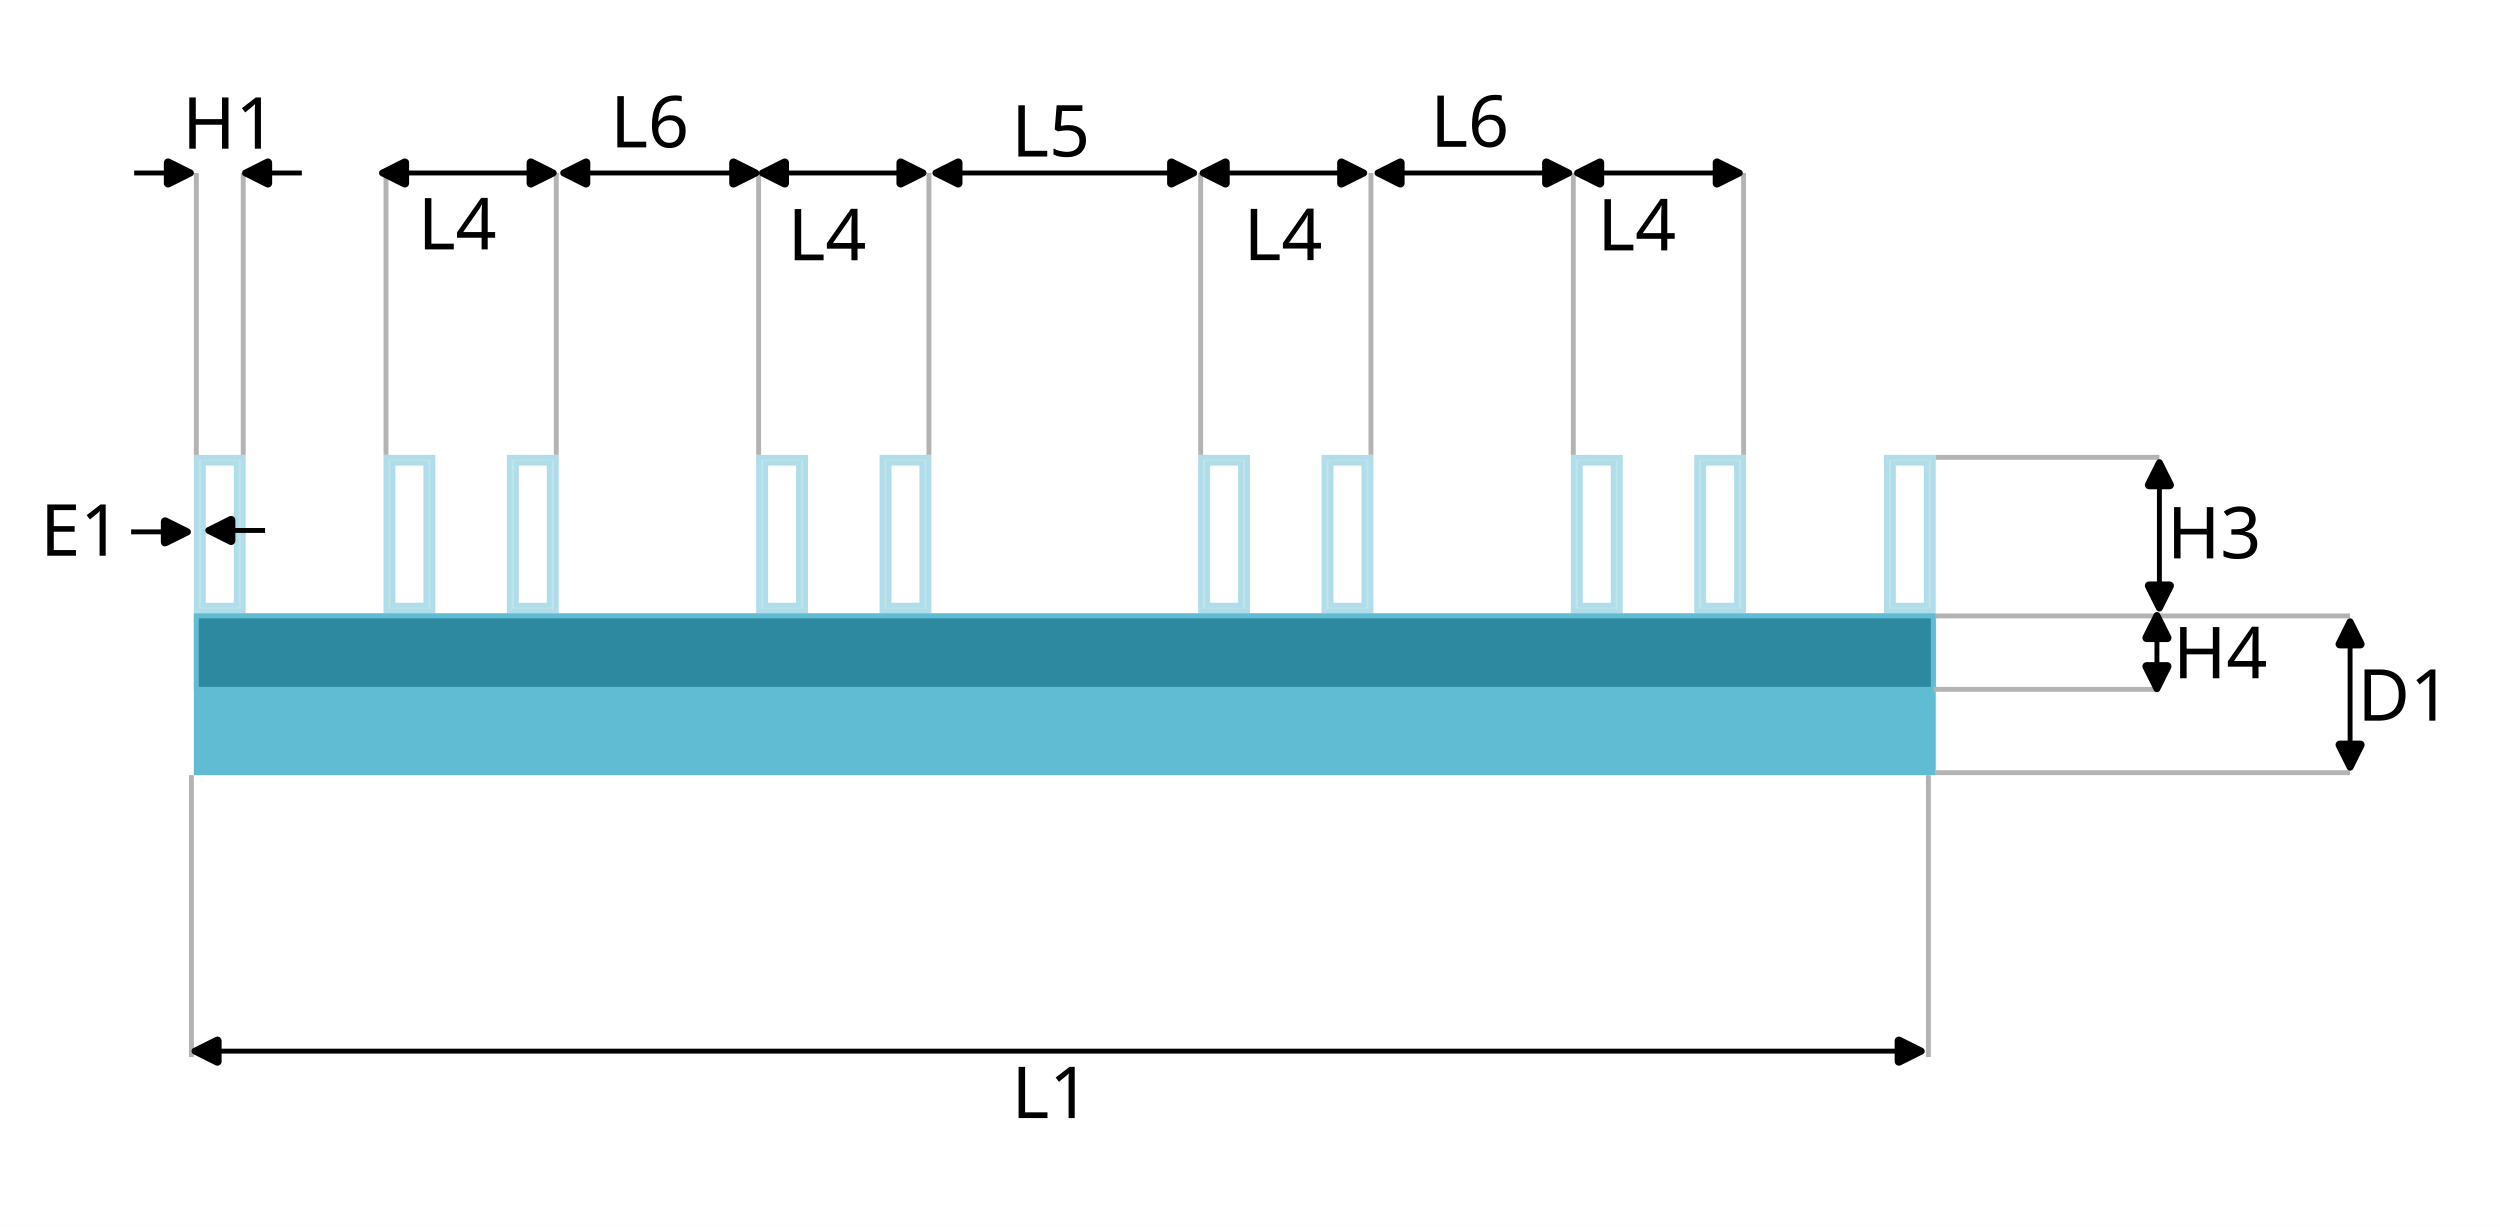
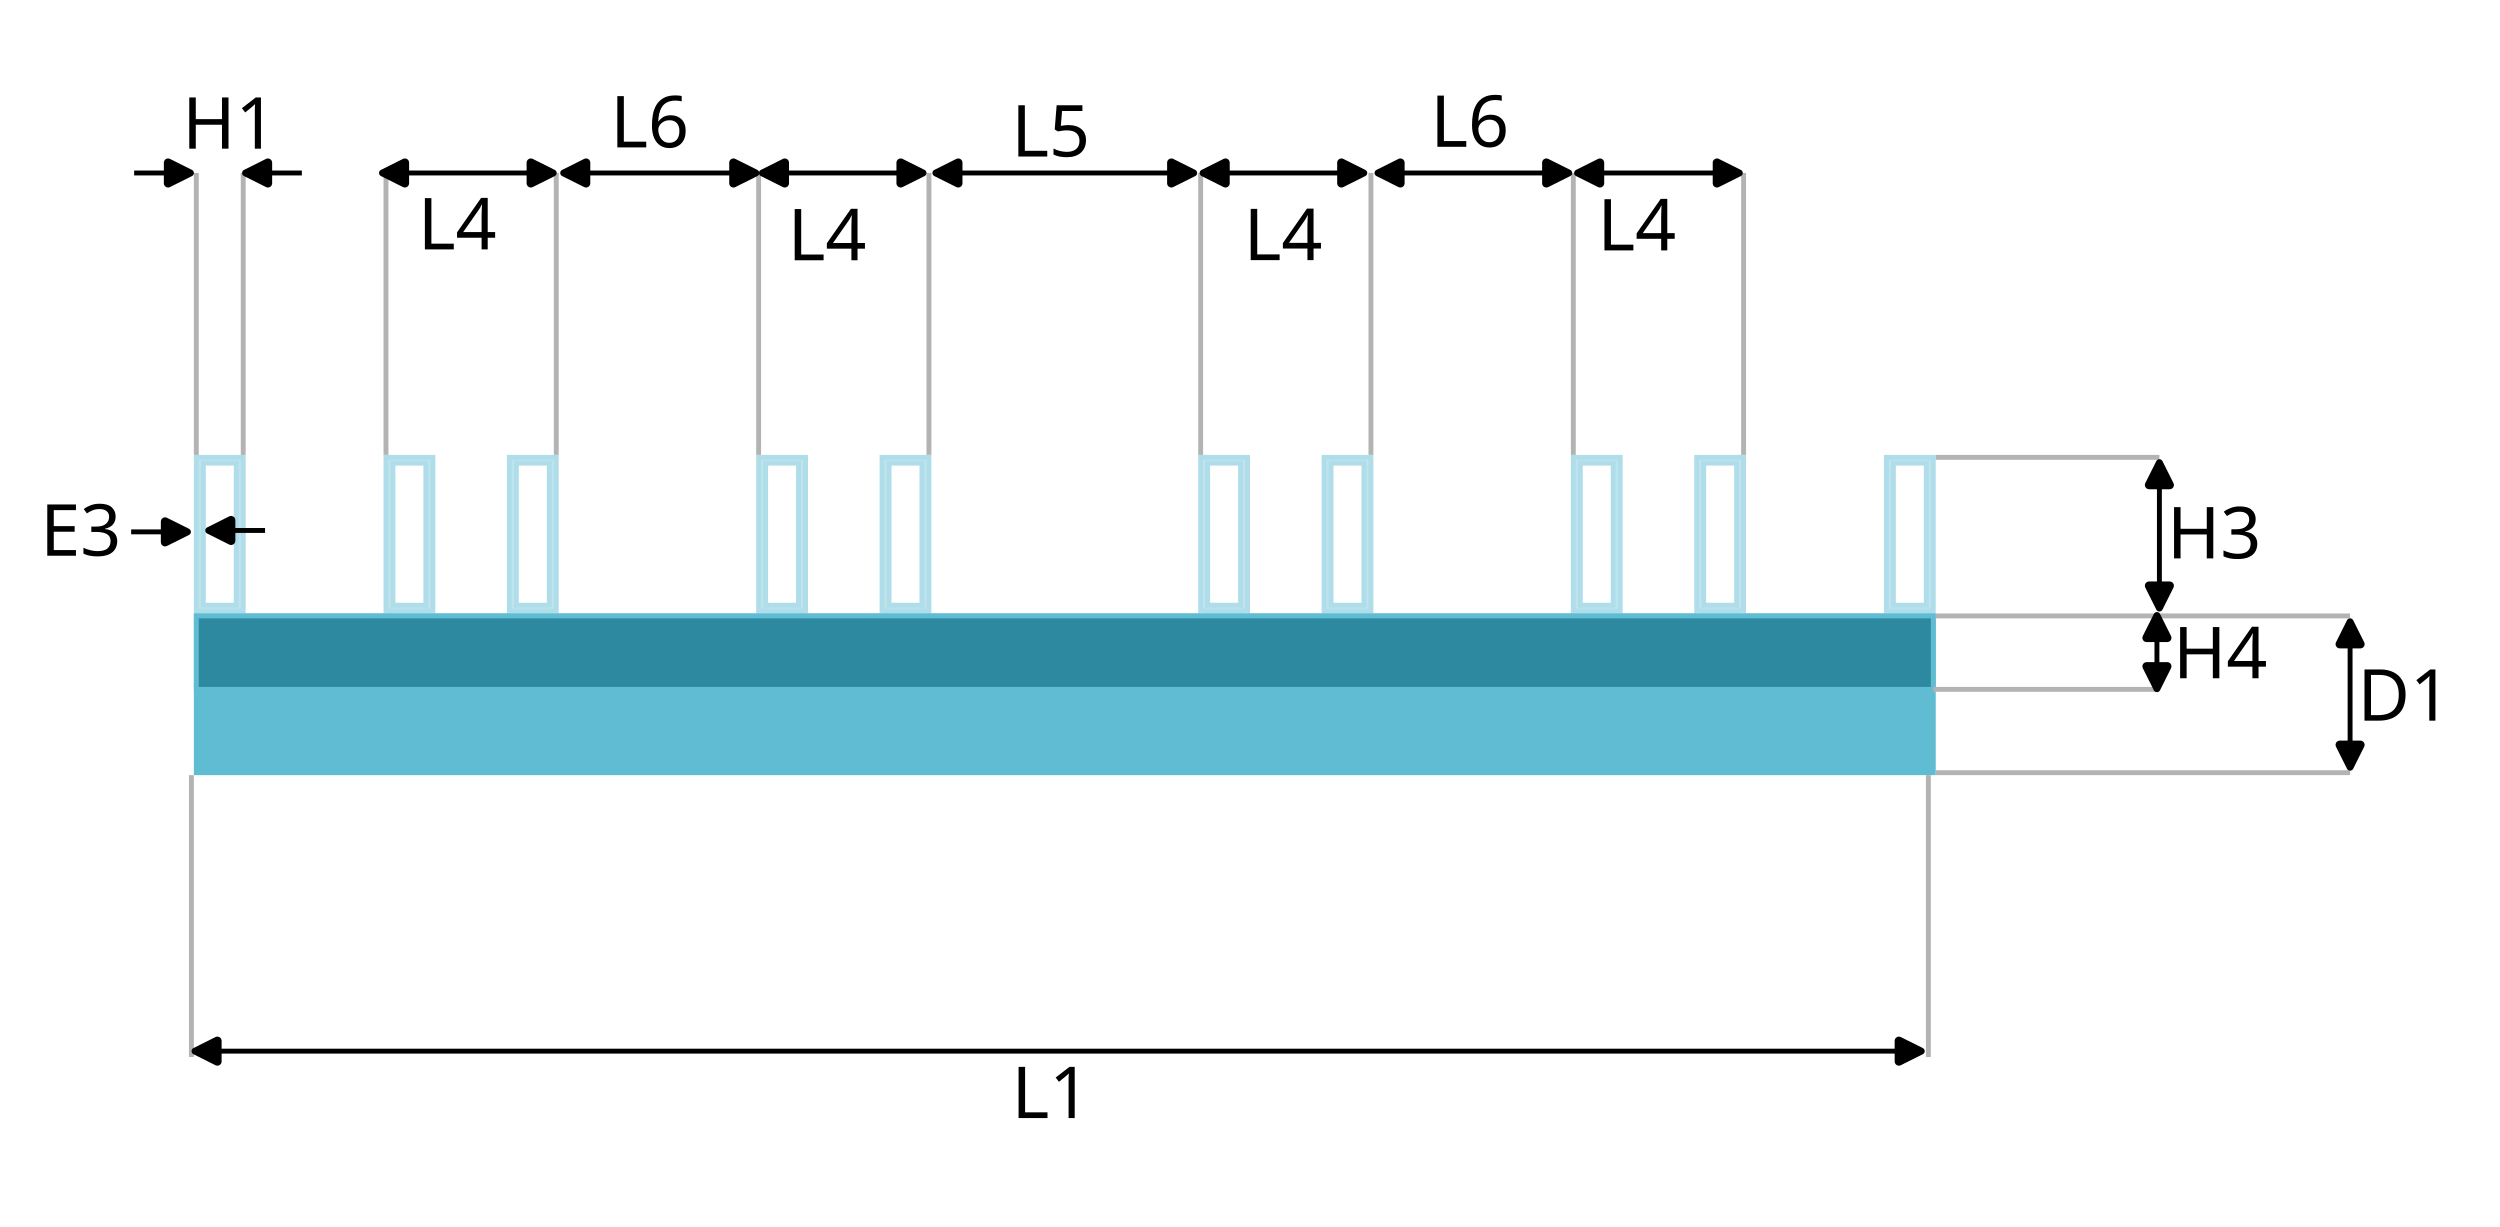
<svg xmlns="http://www.w3.org/2000/svg" width="510.927" height="250.752" viewBox="0 0 135.183 66.345" version="1.1" id="svg1">
  <defs id="defs1">
    <rect x="472.694" y="1240.816" width="35.291" height="24.366" id="rect16" />
    <marker style="overflow:visible" id="RoundedArrow-6-2-0-1-3-3-3-7-7" refX="0" refY="0" orient="auto-start-reverse" markerWidth="1" markerHeight="1" viewBox="0 0 1 1" preserveAspectRatio="xMidYMid">
      <path transform="scale(0.7)" d="m -0.211,-4.106 6.422,3.211 a 1,1 90 0 1 0,1.789 L -0.211,4.106 A 1.236,1.236 31.717 0 1 -2,3 v -6 a 1.236,1.236 148.283 0 1 1.789,-1.106 z" style="fill:context-stroke;fill-rule:evenodd;stroke:none" id="path8-5-9-9-5-0-1-3-8-5" />
    </marker>
    <marker style="overflow:visible" id="RoundedArrow-6-2-0-1-3-3-3-8-9-3" refX="0" refY="0" orient="auto-start-reverse" markerWidth="1" markerHeight="1" viewBox="0 0 1 1" preserveAspectRatio="xMidYMid">
      <path transform="scale(0.7)" d="m -0.211,-4.106 6.422,3.211 a 1,1 90 0 1 0,1.789 L -0.211,4.106 A 1.236,1.236 31.717 0 1 -2,3 v -6 a 1.236,1.236 148.283 0 1 1.789,-1.106 z" style="fill:context-stroke;fill-rule:evenodd;stroke:none" id="path8-5-9-9-5-0-1-3-9-0-5" />
    </marker>
    <rect x="377.277" y="898.374" width="52.218" height="35.378" id="rect14-6" />
    <rect x="77.347" y="662.314" width="84.737" height="47.255" id="rect8-2" />
    <marker style="overflow:visible" id="RoundedArrow-6-2-0-1-3-3-3-8-9-3-3" refX="0" refY="0" orient="auto-start-reverse" markerWidth="1" markerHeight="1" viewBox="0 0 1 1" preserveAspectRatio="xMidYMid">
      <path transform="scale(0.7)" d="m -0.211,-4.106 6.422,3.211 a 1,1 90 0 1 0,1.789 L -0.211,4.106 A 1.236,1.236 31.717 0 1 -2,3 v -6 a 1.236,1.236 148.283 0 1 1.789,-1.106 z" style="fill:context-stroke;fill-rule:evenodd;stroke:none" id="path8-5-9-9-5-0-1-3-9-0-5-7" />
    </marker>
    <marker style="overflow:visible" id="RoundedArrow-6-2-0-1-3-3-3-7-7-5" refX="0" refY="0" orient="auto-start-reverse" markerWidth="1" markerHeight="1" viewBox="0 0 1 1" preserveAspectRatio="xMidYMid">
      <path transform="scale(0.7)" d="m -0.211,-4.106 6.422,3.211 a 1,1 90 0 1 0,1.789 L -0.211,4.106 A 1.236,1.236 31.717 0 1 -2,3 v -6 a 1.236,1.236 148.283 0 1 1.789,-1.106 z" style="fill:context-stroke;fill-rule:evenodd;stroke:none" id="path8-5-9-9-5-0-1-3-8-5-9" />
    </marker>
    <marker style="overflow:visible" id="RoundedArrow-6-2-04-2-3" refX="0" refY="0" orient="auto-start-reverse" markerWidth="1" markerHeight="1" viewBox="0 0 1 1" preserveAspectRatio="xMidYMid">
      <path transform="scale(0.7)" d="m -0.211,-4.106 6.422,3.211 a 1,1 90 0 1 0,1.789 L -0.211,4.106 A 1.236,1.236 31.717 0 1 -2,3 v -6 a 1.236,1.236 148.283 0 1 1.789,-1.106 z" style="fill:context-stroke;fill-rule:evenodd;stroke:none" id="path8-5-9-2-6-6" />
    </marker>
    <marker style="overflow:visible" id="marker5-6-3-2-1-1" refX="0" refY="0" orient="auto-start-reverse" markerWidth="1" markerHeight="1" viewBox="0 0 1 1" preserveAspectRatio="xMidYMid">
      <path transform="scale(0.7)" d="m -0.211,-4.106 6.422,3.211 a 1,1 90 0 1 0,1.789 L -0.211,4.106 A 1.236,1.236 31.717 0 1 -2,3 v -6 a 1.236,1.236 148.283 0 1 1.789,-1.106 z" style="fill:context-stroke;fill-rule:evenodd;stroke:none" id="path5-3-9-2-8-2" />
    </marker>
    <marker style="overflow:visible" id="RoundedArrow-6-2-04-2-2-9" refX="0" refY="0" orient="auto-start-reverse" markerWidth="1" markerHeight="1" viewBox="0 0 1 1" preserveAspectRatio="xMidYMid">
      <path transform="scale(0.7)" d="m -0.211,-4.106 6.422,3.211 a 1,1 90 0 1 0,1.789 L -0.211,4.106 A 1.236,1.236 31.717 0 1 -2,3 v -6 a 1.236,1.236 148.283 0 1 1.789,-1.106 z" style="fill:context-stroke;fill-rule:evenodd;stroke:none" id="path8-5-9-2-6-3-3" />
    </marker>
    <marker style="overflow:visible" id="marker5-6-3-2-1-7-1" refX="0" refY="0" orient="auto-start-reverse" markerWidth="1" markerHeight="1" viewBox="0 0 1 1" preserveAspectRatio="xMidYMid">
      <path transform="scale(0.7)" d="m -0.211,-4.106 6.422,3.211 a 1,1 90 0 1 0,1.789 L -0.211,4.106 A 1.236,1.236 31.717 0 1 -2,3 v -6 a 1.236,1.236 148.283 0 1 1.789,-1.106 z" style="fill:context-stroke;fill-rule:evenodd;stroke:none" id="path5-3-9-2-8-5-9" />
    </marker>
    <rect x="457.961" y="914.392" width="60.511" height="51.03" id="rect4-4" />
    <rect x="386.615" y="938.712" width="36.164" height="24.296" id="rect15-7" />
    <marker style="overflow:visible" id="RoundedArrow-6-2-04-2-3-4" refX="0" refY="0" orient="auto-start-reverse" markerWidth="1" markerHeight="1" viewBox="0 0 1 1" preserveAspectRatio="xMidYMid">
      <path transform="scale(0.7)" d="m -0.211,-4.106 6.422,3.211 a 1,1 90 0 1 0,1.789 L -0.211,4.106 A 1.236,1.236 31.717 0 1 -2,3 v -6 a 1.236,1.236 148.283 0 1 1.789,-1.106 z" style="fill:context-stroke;fill-rule:evenodd;stroke:none" id="path8-5-9-2-6-6-7" />
    </marker>
    <marker style="overflow:visible" id="marker5-6-3-2-1-1-6" refX="0" refY="0" orient="auto-start-reverse" markerWidth="1" markerHeight="1" viewBox="0 0 1 1" preserveAspectRatio="xMidYMid">
      <path transform="scale(0.7)" d="m -0.211,-4.106 6.422,3.211 a 1,1 90 0 1 0,1.789 L -0.211,4.106 A 1.236,1.236 31.717 0 1 -2,3 v -6 a 1.236,1.236 148.283 0 1 1.789,-1.106 z" style="fill:context-stroke;fill-rule:evenodd;stroke:none" id="path5-3-9-2-8-2-5" />
    </marker>
    <marker style="overflow:visible" id="RoundedArrow-4" refX="0" refY="0" orient="auto-start-reverse" markerWidth="1" markerHeight="1" viewBox="0 0 1 1" preserveAspectRatio="xMidYMid">
      <path transform="scale(0.7)" d="m -0.211,-4.106 6.422,3.211 a 1,1 90 0 1 0,1.789 L -0.211,4.106 A 1.236,1.236 31.717 0 1 -2,3 v -6 a 1.236,1.236 148.283 0 1 1.789,-1.106 z" style="fill:context-stroke;fill-rule:evenodd;stroke:none" id="path8-52" />
    </marker>
    <marker style="overflow:visible" id="marker5-5" refX="0" refY="0" orient="auto-start-reverse" markerWidth="1" markerHeight="1" viewBox="0 0 1 1" preserveAspectRatio="xMidYMid">
      <path transform="scale(0.7)" d="m -0.211,-4.106 6.422,3.211 a 1,1 90 0 1 0,1.789 L -0.211,4.106 A 1.236,1.236 31.717 0 1 -2,3 v -6 a 1.236,1.236 148.283 0 1 1.789,-1.106 z" style="fill:context-stroke;fill-rule:evenodd;stroke:none" id="path5-4" />
    </marker>
    <rect x="477.343" y="130.608" width="70.287" height="45.627" id="rect5-7" />
    <marker style="overflow:visible" id="RoundedArrow-6-2-0-1-3-3-9-6-9" refX="0" refY="0" orient="auto-start-reverse" markerWidth="1" markerHeight="1" viewBox="0 0 1 1" preserveAspectRatio="xMidYMid">
      <path transform="scale(0.7)" d="m -0.211,-4.106 6.422,3.211 a 1,1 90 0 1 0,1.789 L -0.211,4.106 A 1.236,1.236 31.717 0 1 -2,3 v -6 a 1.236,1.236 148.283 0 1 1.789,-1.106 z" style="fill:context-stroke;fill-rule:evenodd;stroke:none" id="path8-5-9-9-5-0-1-7-0-4" />
    </marker>
    <marker style="overflow:visible" id="marker5-6-3-6-9-4-7-5-4-9" refX="0" refY="0" orient="auto-start-reverse" markerWidth="1" markerHeight="1" viewBox="0 0 1 1" preserveAspectRatio="xMidYMid">
      <path transform="scale(0.7)" d="m -0.211,-4.106 6.422,3.211 a 1,1 90 0 1 0,1.789 L -0.211,4.106 A 1.236,1.236 31.717 0 1 -2,3 v -6 a 1.236,1.236 148.283 0 1 1.789,-1.106 z" style="fill:context-stroke;fill-rule:evenodd;stroke:none" id="path5-3-9-3-8-4-5-3-8-0" />
    </marker>
    <marker style="overflow:visible" id="RoundedArrow-6-2-0-1-3-3-9-6-0-9" refX="0" refY="0" orient="auto-start-reverse" markerWidth="1" markerHeight="1" viewBox="0 0 1 1" preserveAspectRatio="xMidYMid">
      <path transform="scale(0.7)" d="m -0.211,-4.106 6.422,3.211 a 1,1 90 0 1 0,1.789 L -0.211,4.106 A 1.236,1.236 31.717 0 1 -2,3 v -6 a 1.236,1.236 148.283 0 1 1.789,-1.106 z" style="fill:context-stroke;fill-rule:evenodd;stroke:none" id="path8-5-9-9-5-0-1-7-0-3-17" />
    </marker>
    <marker style="overflow:visible" id="marker5-6-3-6-9-4-7-5-4-0-7" refX="0" refY="0" orient="auto-start-reverse" markerWidth="1" markerHeight="1" viewBox="0 0 1 1" preserveAspectRatio="xMidYMid">
      <path transform="scale(0.7)" d="m -0.211,-4.106 6.422,3.211 a 1,1 90 0 1 0,1.789 L -0.211,4.106 A 1.236,1.236 31.717 0 1 -2,3 v -6 a 1.236,1.236 148.283 0 1 1.789,-1.106 z" style="fill:context-stroke;fill-rule:evenodd;stroke:none" id="path5-3-9-3-8-4-5-3-8-9-1" />
    </marker>
    <marker style="overflow:visible" id="RoundedArrow-6-2-0-1-3-3-9-6-0-0-1" refX="0" refY="0" orient="auto-start-reverse" markerWidth="1" markerHeight="1" viewBox="0 0 1 1" preserveAspectRatio="xMidYMid">
      <path transform="scale(0.7)" d="m -0.211,-4.106 6.422,3.211 a 1,1 90 0 1 0,1.789 L -0.211,4.106 A 1.236,1.236 31.717 0 1 -2,3 v -6 a 1.236,1.236 148.283 0 1 1.789,-1.106 z" style="fill:context-stroke;fill-rule:evenodd;stroke:none" id="path8-5-9-9-5-0-1-7-0-3-2-59" />
    </marker>
    <marker style="overflow:visible" id="marker5-6-3-6-9-4-7-5-4-0-1-7" refX="0" refY="0" orient="auto-start-reverse" markerWidth="1" markerHeight="1" viewBox="0 0 1 1" preserveAspectRatio="xMidYMid">
      <path transform="scale(0.7)" d="m -0.211,-4.106 6.422,3.211 a 1,1 90 0 1 0,1.789 L -0.211,4.106 A 1.236,1.236 31.717 0 1 -2,3 v -6 a 1.236,1.236 148.283 0 1 1.789,-1.106 z" style="fill:context-stroke;fill-rule:evenodd;stroke:none" id="path5-3-9-3-8-4-5-3-8-9-0-7" />
    </marker>
    <marker style="overflow:visible" id="RoundedArrow-6-2-0-1-3-3-9-6-0-0-8-6" refX="0" refY="0" orient="auto-start-reverse" markerWidth="1" markerHeight="1" viewBox="0 0 1 1" preserveAspectRatio="xMidYMid">
      <path transform="scale(0.7)" d="m -0.211,-4.106 6.422,3.211 a 1,1 90 0 1 0,1.789 L -0.211,4.106 A 1.236,1.236 31.717 0 1 -2,3 v -6 a 1.236,1.236 148.283 0 1 1.789,-1.106 z" style="fill:context-stroke;fill-rule:evenodd;stroke:none" id="path8-5-9-9-5-0-1-7-0-3-2-5-7" />
    </marker>
    <marker style="overflow:visible" id="marker5-6-3-6-9-4-7-5-4-0-1-0-3" refX="0" refY="0" orient="auto-start-reverse" markerWidth="1" markerHeight="1" viewBox="0 0 1 1" preserveAspectRatio="xMidYMid">
      <path transform="scale(0.7)" d="m -0.211,-4.106 6.422,3.211 a 1,1 90 0 1 0,1.789 L -0.211,4.106 A 1.236,1.236 31.717 0 1 -2,3 v -6 a 1.236,1.236 148.283 0 1 1.789,-1.106 z" style="fill:context-stroke;fill-rule:evenodd;stroke:none" id="path5-3-9-3-8-4-5-3-8-9-0-6-6" />
    </marker>
    <marker style="overflow:visible" id="RoundedArrow-6-2-0-1-3-3-9-6-0-0-8-8-5" refX="0" refY="0" orient="auto-start-reverse" markerWidth="1" markerHeight="1" viewBox="0 0 1 1" preserveAspectRatio="xMidYMid">
      <path transform="scale(0.7)" d="m -0.211,-4.106 6.422,3.211 a 1,1 90 0 1 0,1.789 L -0.211,4.106 A 1.236,1.236 31.717 0 1 -2,3 v -6 a 1.236,1.236 148.283 0 1 1.789,-1.106 z" style="fill:context-stroke;fill-rule:evenodd;stroke:none" id="path8-5-9-9-5-0-1-7-0-3-2-5-6-6" />
    </marker>
    <marker style="overflow:visible" id="marker5-6-3-6-9-4-7-5-4-0-1-0-2-3" refX="0" refY="0" orient="auto-start-reverse" markerWidth="1" markerHeight="1" viewBox="0 0 1 1" preserveAspectRatio="xMidYMid">
      <path transform="scale(0.7)" d="m -0.211,-4.106 6.422,3.211 a 1,1 90 0 1 0,1.789 L -0.211,4.106 A 1.236,1.236 31.717 0 1 -2,3 v -6 a 1.236,1.236 148.283 0 1 1.789,-1.106 z" style="fill:context-stroke;fill-rule:evenodd;stroke:none" id="path5-3-9-3-8-4-5-3-8-9-0-6-8-9" />
    </marker>
    <marker style="overflow:visible" id="RoundedArrow-6-2-0-1-3-3-9-6-0-0-0-4" refX="0" refY="0" orient="auto-start-reverse" markerWidth="1" markerHeight="1" viewBox="0 0 1 1" preserveAspectRatio="xMidYMid">
      <path transform="scale(0.7)" d="m -0.211,-4.106 6.422,3.211 a 1,1 90 0 1 0,1.789 L -0.211,4.106 A 1.236,1.236 31.717 0 1 -2,3 v -6 a 1.236,1.236 148.283 0 1 1.789,-1.106 z" style="fill:context-stroke;fill-rule:evenodd;stroke:none" id="path8-5-9-9-5-0-1-7-0-3-2-6-8" />
    </marker>
    <marker style="overflow:visible" id="marker5-6-3-6-9-4-7-5-4-0-1-2-1" refX="0" refY="0" orient="auto-start-reverse" markerWidth="1" markerHeight="1" viewBox="0 0 1 1" preserveAspectRatio="xMidYMid">
      <path transform="scale(0.7)" d="m -0.211,-4.106 6.422,3.211 a 1,1 90 0 1 0,1.789 L -0.211,4.106 A 1.236,1.236 31.717 0 1 -2,3 v -6 a 1.236,1.236 148.283 0 1 1.789,-1.106 z" style="fill:context-stroke;fill-rule:evenodd;stroke:none" id="path5-3-9-3-8-4-5-3-8-9-0-9-2" />
    </marker>
    <marker style="overflow:visible" id="RoundedArrow-6-2-0-1-3-3-9-6-0-3-9" refX="0" refY="0" orient="auto-start-reverse" markerWidth="1" markerHeight="1" viewBox="0 0 1 1" preserveAspectRatio="xMidYMid">
      <path transform="scale(0.7)" d="m -0.211,-4.106 6.422,3.211 a 1,1 90 0 1 0,1.789 L -0.211,4.106 A 1.236,1.236 31.717 0 1 -2,3 v -6 a 1.236,1.236 148.283 0 1 1.789,-1.106 z" style="fill:context-stroke;fill-rule:evenodd;stroke:none" id="path8-5-9-9-5-0-1-7-0-3-1-3" />
    </marker>
    <marker style="overflow:visible" id="marker5-6-3-6-9-4-7-5-4-0-10-9" refX="0" refY="0" orient="auto-start-reverse" markerWidth="1" markerHeight="1" viewBox="0 0 1 1" preserveAspectRatio="xMidYMid">
      <path transform="scale(0.7)" d="m -0.211,-4.106 6.422,3.211 a 1,1 90 0 1 0,1.789 L -0.211,4.106 A 1.236,1.236 31.717 0 1 -2,3 v -6 a 1.236,1.236 148.283 0 1 1.789,-1.106 z" style="fill:context-stroke;fill-rule:evenodd;stroke:none" id="path5-3-9-3-8-4-5-3-8-9-3-0" />
    </marker>
    <rect x="232.998" y="693.148" width="86.641" height="36.168" id="rect10-8" />
    <rect x="232.998" y="693.148" width="86.641" height="36.168" id="rect10-4-8" />
    <rect x="232.998" y="693.148" width="86.641" height="36.168" id="rect10-6-5" />
    <rect x="232.998" y="693.148" width="86.641" height="36.168" id="rect10-7-0" />
    <rect x="183.222" y="667.304" width="108.473" height="49.625" id="rect11-9" />
    <rect x="232.998" y="693.148" width="86.641" height="36.168" id="rect10-60-6" />
    <rect x="232.998" y="693.148" width="86.641" height="36.168" id="rect10-60-1-3" />
  </defs>
  <g id="layer1" transform="translate(-15.97582,-282.7401)">
    <rect style="fill:#ffffff;stroke:#ffffff;stroke-width:0.265" id="rect25" width="134.918" height="66.08" x="16.108" y="282.872" />
    <rect style="fill:#afdde9;fill-opacity:0.8;stroke:#afdde9;stroke-width:0.265" id="rect2-5-94" width="2.536" height="8.311" x="26.591" y="307.47" />
    <rect style="fill:#afdde9;fill-opacity:0.8;stroke:#afdde9;stroke-width:0.265" id="rect2-5-9-7" width="2.536" height="8.311" x="117.978" y="307.47" />
    <rect style="fill:#afdde9;fill-opacity:0.8;stroke:#afdde9;stroke-width:0.265" id="rect2-5-2-8" width="2.536" height="8.311" x="63.67" y="307.47" />
    <rect style="fill:#afdde9;fill-opacity:0.8;stroke:#afdde9;stroke-width:0.265" id="rect2-5-7-4" width="2.536" height="8.311" x="80.899" y="307.47" />
    <rect style="fill:#afdde9;fill-opacity:0.8;stroke:#afdde9;stroke-width:0.265" id="rect2-5-7-9-5" width="2.536" height="8.311" x="87.571" y="307.47" />
    <rect style="fill:#afdde9;fill-opacity:0.8;stroke:#afdde9;stroke-width:0.265" id="rect2-5-7-9-6-0" width="2.536" height="8.311" x="56.998" y="307.47" />
    <rect style="fill:#afdde9;fill-opacity:0.8;stroke:#afdde9;stroke-width:0.265" id="rect2-5-7-9-1-3" width="2.536" height="8.311" x="101.05" y="307.47" />
    <rect style="fill:#afdde9;fill-opacity:0.8;stroke:#afdde9;stroke-width:0.265" id="rect2-5-7-9-1-9-6" width="2.536" height="8.311" x="107.722" y="307.47" />
    <rect style="fill:#afdde9;fill-opacity:0.8;stroke:#afdde9;stroke-width:0.265" id="rect2-5-7-9-6-7-1" width="2.536" height="8.311" x="43.519" y="307.47" />
    <rect style="fill:#afdde9;fill-opacity:0.8;stroke:#afdde9;stroke-width:0.265" id="rect2-5-7-9-6-7-8-0" width="2.536" height="8.311" x="36.847" y="307.47" />
    <rect style="fill:#5fbcd3;stroke:#5fbcd3;stroke-width:0.265" id="rect2-7" width="93.924" height="8.477" x="26.591" y="316.045" />
    <rect style="fill:#2c89a0;stroke:#5fbcd3;stroke-width:0.265" id="rect2-2-7-2" width="93.924" height="3.971" x="26.591" y="316.045" />
    <rect style="fill:#ffffff;fill-opacity:1;stroke:#afdde9;stroke-width:0.265" id="rect2-5-94-0" width="1.778" height="7.682" x="26.97" y="307.784" />
    <rect style="fill:#ffffff;fill-opacity:1;stroke:#afdde9;stroke-width:0.265" id="rect2-5-94-0-5" width="1.778" height="7.682" x="37.226" y="307.784" />
    <rect style="fill:#ffffff;fill-opacity:1;stroke:#afdde9;stroke-width:0.265" id="rect2-5-94-0-56" width="1.778" height="7.682" x="43.898" y="307.784" />
    <rect style="fill:#ffffff;fill-opacity:1;stroke:#afdde9;stroke-width:0.265" id="rect2-5-94-0-4" width="1.778" height="7.682" x="57.377" y="307.784" />
    <rect style="fill:#ffffff;fill-opacity:1;stroke:#afdde9;stroke-width:0.265" id="rect2-5-94-0-47" width="1.778" height="7.682" x="64.049" y="307.784" />
    <rect style="fill:#ffffff;fill-opacity:1;stroke:#afdde9;stroke-width:0.265" id="rect2-5-94-0-0" width="1.778" height="7.682" x="81.278" y="307.784" />
    <rect style="fill:#ffffff;fill-opacity:1;stroke:#afdde9;stroke-width:0.265" id="rect2-5-94-0-8" width="1.778" height="7.682" x="87.95" y="307.784" />
    <rect style="fill:#ffffff;fill-opacity:1;stroke:#afdde9;stroke-width:0.265" id="rect2-5-94-0-1" width="1.778" height="7.682" x="101.429" y="307.784" />
    <rect style="fill:#ffffff;fill-opacity:1;stroke:#afdde9;stroke-width:0.265" id="rect2-5-94-0-06" width="1.778" height="7.682" x="108.101" y="307.784" />
    <rect style="fill:#ffffff;fill-opacity:1;stroke:#afdde9;stroke-width:0.265" id="rect2-5-94-0-6" width="1.778" height="7.682" x="118.357" y="307.784" />
    <path style="fill:none;stroke:#000000;stroke-width:0.265;stroke-linecap:butt;stroke-linejoin:miter;stroke-opacity:1;marker-start:url(#RoundedArrow-6-2-0-1-3-3-3-7-7)" d="m 28.331,311.424 h 1.977" id="path4-4-8-5-8-4-6-4-5-9" />
    <path style="fill:none;stroke:#000000;stroke-width:0.265;stroke-linecap:butt;stroke-linejoin:miter;stroke-opacity:1;marker-start:url(#RoundedArrow-6-2-0-1-3-3-3-8-9-3)" d="M 25.044,311.5 H 23.067" id="path4-4-8-5-8-4-6-4-6-0-1" />
    <text xml:space="preserve" transform="matrix(0.2645833,0,0,0.2645833,-81.66535,71.6609)" id="text14-2" style="font-size:14.667px;line-height:1.25;font-family:sans-serif;white-space:pre;shape-inside:url(#rect14-6);display:inline">
-       <tspan x="377.277" y="911.352" id="tspan1">E1</tspan>
+       <tspan x="377.277" y="911.352" id="tspan1">E3</tspan>
    </text>
    <path style="fill:none;stroke:#b3b3b3;stroke-width:0.265px;stroke-linecap:butt;stroke-linejoin:miter;stroke-opacity:1" d="m 26.591,292.094 v 15.244" id="path3-15-8-1" />
    <path style="fill:none;stroke:#b3b3b3;stroke-width:0.265px;stroke-linecap:butt;stroke-linejoin:miter;stroke-opacity:1" d="m 29.127,292.094 v 15.244" id="path3-15-1-8" />
    <text xml:space="preserve" transform="matrix(0.2645833,0,0,0.2645833,5.369163,112.1092)" id="text8-9" style="font-size:14.667px;line-height:1.25;font-family:sans-serif;white-space:pre;shape-inside:url(#rect8-2);display:inline">
      <tspan x="77.348" y="675.291" id="tspan2">H1</tspan>
    </text>
    <path style="fill:none;stroke:#000000;stroke-width:0.265;stroke-linecap:butt;stroke-linejoin:miter;stroke-opacity:1;marker-start:url(#RoundedArrow-6-2-0-1-3-3-3-7-7-5)" d="m 30.321,292.094 h 1.977" id="path4-4-8-5-8-4-6-4-5-9-2" />
    <path style="fill:none;stroke:#000000;stroke-width:0.265;stroke-linecap:butt;stroke-linejoin:miter;stroke-opacity:1;marker-start:url(#RoundedArrow-6-2-0-1-3-3-3-8-9-3-3)" d="M 25.206,292.094 H 23.229" id="path4-4-8-5-8-4-6-4-6-0-1-8" />
    <path style="fill:none;stroke:#b3b3b3;stroke-width:0.265px;stroke-linecap:butt;stroke-linejoin:miter;stroke-opacity:1" d="m 120.514,320.016 h 12.094" id="path3-94-2-2-4" />
    <path style="fill:none;stroke:#b3b3b3;stroke-width:0.265px;stroke-linecap:butt;stroke-linejoin:miter;stroke-opacity:1" d="m 120.647,316.045 h 22.406" id="path3-94-2-2-7-5" />
    <path style="fill:none;stroke:#b3b3b3;stroke-width:0.265px;stroke-linecap:butt;stroke-linejoin:miter;stroke-opacity:1" d="m 120.647,307.47 h 12.094" id="path3-94-2-2-6-0" />
    <path style="fill:none;stroke:#000000;stroke-width:0.265;stroke-linecap:butt;stroke-linejoin:miter;stroke-opacity:1;marker-start:url(#RoundedArrow-6-2-04-2-3);marker-end:url(#marker5-6-3-2-1-1)" d="m 132.741,308.825 v 5.728" id="path4-4-8-0-9-3" />
    <path style="fill:none;stroke:#000000;stroke-width:0.265;stroke-linecap:butt;stroke-linejoin:miter;stroke-opacity:1;marker-start:url(#RoundedArrow-6-2-04-2-2-9);marker-end:url(#marker5-6-3-2-1-7-1)" d="m 132.608,317.089 v 1.825" id="path4-4-8-0-9-2-6" />
    <text xml:space="preserve" transform="matrix(0.2645833,0,0,0.2645833,12.31704,74.04976)" id="text2-1" style="font-size:14.667px;line-height:1.25;font-family:sans-serif;white-space:pre;shape-inside:url(#rect4-4);display:inline">
      <tspan x="457.961" y="927.369" id="tspan3">H4</tspan>
    </text>
    <text xml:space="preserve" transform="matrix(0.2645833,0,0,0.2645833,30.86648,61.13114)" id="text12-6" style="font-size:14.667px;line-height:1.25;font-family:sans-serif;white-space:pre;shape-inside:url(#rect15-7);display:inline">
      <tspan x="386.615" y="951.689" id="tspan4">H3</tspan>
    </text>
    <path style="fill:none;stroke:#b3b3b3;stroke-width:0.265px;stroke-linecap:butt;stroke-linejoin:miter;stroke-opacity:1" d="m 120.647,324.521 h 22.406" id="path3-94-2-2-7-5-1" />
    <path style="fill:none;stroke:#000000;stroke-width:0.265;stroke-linecap:butt;stroke-linejoin:miter;stroke-opacity:1;marker-start:url(#RoundedArrow-6-2-04-2-3-4);marker-end:url(#marker5-6-3-2-1-1-6)" d="m 143.053,317.43 v 5.728" id="path4-4-8-0-9-3-9" />
-     <text xml:space="preserve" transform="matrix(0.2645833,0,0,0.2645833,18.38903,-10.0242)" id="text3" style="font-size:14.667px;line-height:1.25;font-family:sans-serif;white-space:pre;shape-inside:url(#rect16)">
-       <tspan x="472.695" y="1253.793" id="tspan6">D1</tspan>
+     <text xml:space="preserve" transform="matrix(0.2645833,0,0,0.2645833,18.38903,-10.0242)" id="text3" style="font-size:14.667px;line-height:1.25;font-family:sans-serif;white-space:pre;shape-inside:url(#rect16);display:inline">
+       <tspan x="472.695" y="1253.793" id="tspan5">D1</tspan>
    </text>
    <path style="fill:none;stroke:#b3b3b3;stroke-width:0.265px;stroke-linecap:butt;stroke-linejoin:miter;stroke-opacity:1" d="M 26.326,339.897 V 324.654" id="path3-15-4" />
    <path style="fill:none;stroke:#b3b3b3;stroke-width:0.265px;stroke-linecap:butt;stroke-linejoin:miter;stroke-opacity:1" d="M 120.25,339.897 V 324.654" id="path3-6-3" />
    <path style="fill:none;stroke:#000000;stroke-width:0.265;stroke-linecap:butt;stroke-linejoin:miter;stroke-opacity:1;marker-start:url(#RoundedArrow-4);marker-end:url(#marker5-5)" d="M 27.588,339.579 H 118.797" id="path4-0" />
    <text xml:space="preserve" transform="matrix(0.2645833,0,0,0.2645833,-55.6196,305.2069)" id="text5-7" style="font-size:14.667px;line-height:1.25;font-family:sans-serif;white-space:pre;shape-inside:url(#rect5-7);display:inline">
-       <tspan x="477.342" y="143.584" id="tspan7">L1</tspan>
+       <tspan x="477.342" y="143.584" id="tspan6">L1</tspan>
    </text>
    <path style="fill:none;stroke:#b3b3b3;stroke-width:0.265px;stroke-linecap:butt;stroke-linejoin:miter;stroke-opacity:1" d="M 66.206,307.337 V 292.094" id="path3-15-4-4" />
    <path style="fill:none;stroke:#b3b3b3;stroke-width:0.265px;stroke-linecap:butt;stroke-linejoin:miter;stroke-opacity:1" d="M 56.998,307.337 V 292.094" id="path3-15-4-9" />
    <path style="fill:none;stroke:#b3b3b3;stroke-width:0.265px;stroke-linecap:butt;stroke-linejoin:miter;stroke-opacity:1" d="M 46.055,307.337 V 292.094" id="path3-15-4-8" />
    <path style="fill:none;stroke:#b3b3b3;stroke-width:0.265px;stroke-linecap:butt;stroke-linejoin:miter;stroke-opacity:1" d="M 36.847,307.337 V 292.094" id="path3-15-4-6" />
    <path style="fill:none;stroke:#b3b3b3;stroke-width:0.265px;stroke-linecap:butt;stroke-linejoin:miter;stroke-opacity:1" d="M 80.899,307.337 V 292.094" id="path3-15-4-0" />
    <path style="fill:none;stroke:#b3b3b3;stroke-width:0.265px;stroke-linecap:butt;stroke-linejoin:miter;stroke-opacity:1" d="M 90.107,307.337 V 292.094" id="path3-15-4-1" />
    <path style="fill:none;stroke:#b3b3b3;stroke-width:0.265px;stroke-linecap:butt;stroke-linejoin:miter;stroke-opacity:1" d="M 101.05,307.337 V 292.094" id="path3-15-4-2" />
    <path style="fill:none;stroke:#b3b3b3;stroke-width:0.265px;stroke-linecap:butt;stroke-linejoin:miter;stroke-opacity:1" d="M 110.258,307.337 V 292.094" id="path3-15-4-06" />
    <path style="fill:none;stroke:#000000;stroke-width:0.265;stroke-linecap:butt;stroke-linejoin:miter;stroke-opacity:1;marker-start:url(#RoundedArrow-6-2-0-1-3-3-9-6-9);marker-end:url(#marker5-6-3-6-9-4-7-5-4-9)" d="M 67.649,292.094 H 79.456" id="path4-4-8-5-8-4-6-8-8-56" />
    <path style="fill:none;stroke:#000000;stroke-width:0.265;stroke-linecap:butt;stroke-linejoin:miter;stroke-opacity:1;marker-start:url(#RoundedArrow-6-2-0-1-3-3-9-6-0-9);marker-end:url(#marker5-6-3-6-9-4-7-5-4-0-7)" d="m 37.726,292.094 h 7.096" id="path4-4-8-5-8-4-6-8-8-5-11" />
    <path style="fill:none;stroke:#000000;stroke-width:0.265;stroke-linecap:butt;stroke-linejoin:miter;stroke-opacity:1;marker-start:url(#RoundedArrow-6-2-0-1-3-3-9-6-0-0-1);marker-end:url(#marker5-6-3-6-9-4-7-5-4-0-1-7)" d="m 47.524,292.094 h 8.254" id="path4-4-8-5-8-4-6-8-8-5-1-5" />
    <path style="fill:none;stroke:#000000;stroke-width:0.265;stroke-linecap:butt;stroke-linejoin:miter;stroke-opacity:1;marker-start:url(#RoundedArrow-6-2-0-1-3-3-9-6-0-0-8-6);marker-end:url(#marker5-6-3-6-9-4-7-5-4-0-1-0-3)" d="m 58.269,292.094 h 6.551" id="path4-4-8-5-8-4-6-8-8-5-1-6-9" />
    <path style="fill:none;stroke:#000000;stroke-width:0.265;stroke-linecap:butt;stroke-linejoin:miter;stroke-opacity:1;marker-start:url(#RoundedArrow-6-2-0-1-3-3-9-6-0-0-8-8-5);marker-end:url(#marker5-6-3-6-9-4-7-5-4-0-1-0-2-3)" d="M 82.1,292.094 H 88.652" id="path4-4-8-5-8-4-6-8-8-5-1-6-7-8" />
    <path style="fill:none;stroke:#000000;stroke-width:0.265;stroke-linecap:butt;stroke-linejoin:miter;stroke-opacity:1;marker-start:url(#RoundedArrow-6-2-0-1-3-3-9-6-0-0-0-4);marker-end:url(#marker5-6-3-6-9-4-7-5-4-0-1-2-1)" d="m 91.557,292.094 h 8.177" id="path4-4-8-5-8-4-6-8-8-5-1-0-4" />
    <path style="fill:none;stroke:#000000;stroke-width:0.265;stroke-linecap:butt;stroke-linejoin:miter;stroke-opacity:1;marker-start:url(#RoundedArrow-6-2-0-1-3-3-9-6-0-3-9);marker-end:url(#marker5-6-3-6-9-4-7-5-4-0-10-9)" d="m 102.349,292.094 h 6.61" id="path4-4-8-5-8-4-6-8-8-5-0-8" />
    <text xml:space="preserve" transform="matrix(0.2645833,0,0,0.2645833,-23.07241,109.3959)" id="text10-1" style="font-size:14.667px;line-height:1.25;font-family:sans-serif;white-space:pre;shape-inside:url(#rect10-8);display:inline">
+       <tspan x="232.998" y="706.125" id="tspan7">L4</tspan>
+     </text>
+     <text xml:space="preserve" transform="matrix(0.2645833,0,0,0.2645833,-3.075466,109.9864)" id="text10-0-0" style="font-size:14.667px;line-height:1.25;font-family:sans-serif;white-space:pre;shape-inside:url(#rect10-4-8);display:inline">
      <tspan x="232.998" y="706.125" id="tspan8">L4</tspan>
    </text>
-     <text xml:space="preserve" transform="matrix(0.2645833,0,0,0.2645833,-3.075466,109.9864)" id="text10-0-0" style="font-size:14.667px;line-height:1.25;font-family:sans-serif;white-space:pre;shape-inside:url(#rect10-4-8);display:inline">
+     <text xml:space="preserve" transform="matrix(0.2645833,0,0,0.2645833,21.58313,109.9769)" id="text10-5-4" style="font-size:14.667px;line-height:1.25;font-family:sans-serif;white-space:pre;shape-inside:url(#rect10-6-5);display:inline">
      <tspan x="232.998" y="706.125" id="tspan9">L4</tspan>
    </text>
-     <text xml:space="preserve" transform="matrix(0.2645833,0,0,0.2645833,21.58313,109.9769)" id="text10-5-4" style="font-size:14.667px;line-height:1.25;font-family:sans-serif;white-space:pre;shape-inside:url(#rect10-6-5);display:inline">
+     <text xml:space="preserve" transform="matrix(0.2645833,0,0,0.2645833,40.71119,109.4517)" id="text10-8-4" style="font-size:14.667px;line-height:1.25;font-family:sans-serif;white-space:pre;shape-inside:url(#rect10-7-0);display:inline">
      <tspan x="232.998" y="706.125" id="tspan10">L4</tspan>
    </text>
-     <text xml:space="preserve" transform="matrix(0.2645833,0,0,0.2645833,40.71119,109.4517)" id="text10-8-4" style="font-size:14.667px;line-height:1.25;font-family:sans-serif;white-space:pre;shape-inside:url(#rect10-7-0);display:inline">
-       <tspan x="232.998" y="706.125" id="tspan11">L4</tspan>
-     </text>
    <text xml:space="preserve" transform="matrix(0.2645833,0,0,0.2645833,22.18736,111.2123)" id="text11-6" style="font-size:14.667px;line-height:1.25;font-family:sans-serif;white-space:pre;shape-inside:url(#rect11-9);display:inline">
-       <tspan x="183.223" y="680.281" id="tspan12">L5</tspan>
+       <tspan x="183.223" y="680.281" id="tspan11">L5</tspan>
    </text>
    <text xml:space="preserve" transform="matrix(0.2645833,0,0,0.2645833,-12.6659,103.8808)" id="text10-7-3" style="font-size:14.667px;line-height:1.25;font-family:sans-serif;white-space:pre;shape-inside:url(#rect10-60-6);display:inline">
-       <tspan x="232.998" y="706.125" id="tspan13">L6</tspan>
+       <tspan x="232.998" y="706.125" id="tspan12">L6</tspan>
    </text>
    <text xml:space="preserve" transform="matrix(0.2645833,0,0,0.2645833,31.67753,103.8502)" id="text10-7-9-7" style="font-size:14.667px;line-height:1.25;font-family:sans-serif;white-space:pre;shape-inside:url(#rect10-60-1-3);display:inline">
-       <tspan x="232.998" y="706.125" id="tspan14">L6</tspan>
+       <tspan x="232.998" y="706.125" id="tspan13">L6</tspan>
    </text>
  </g>
</svg>
